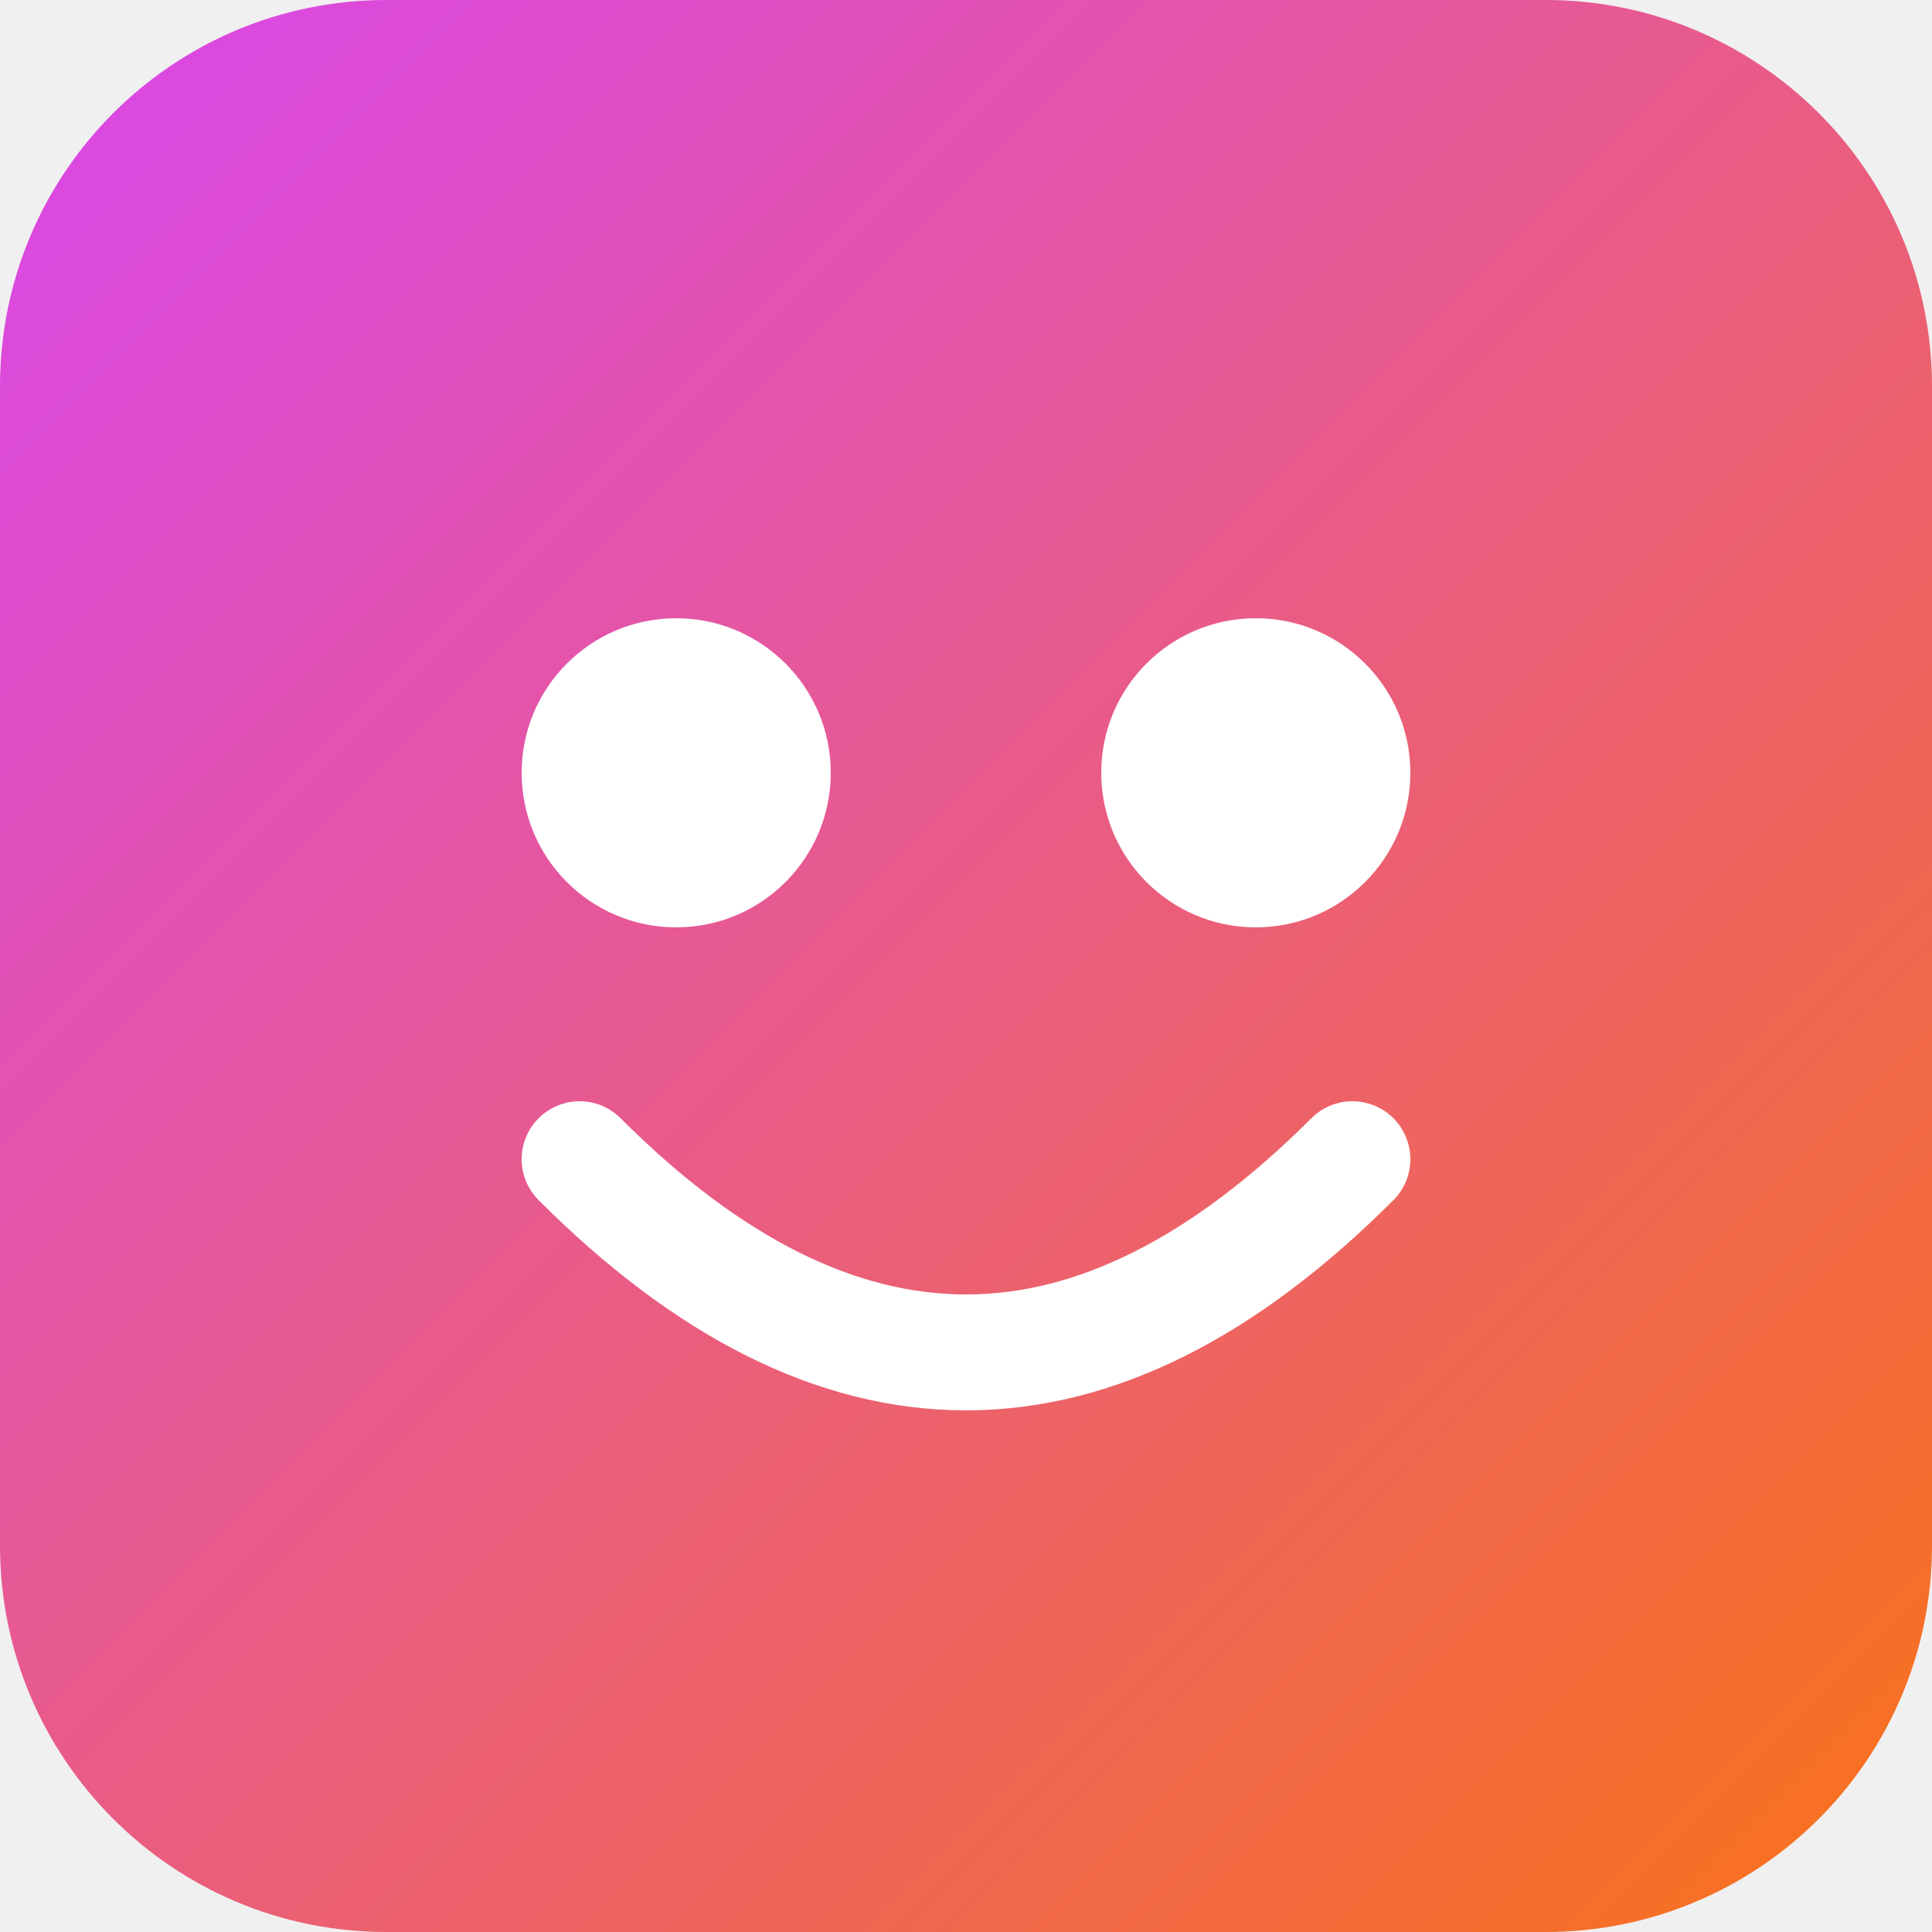
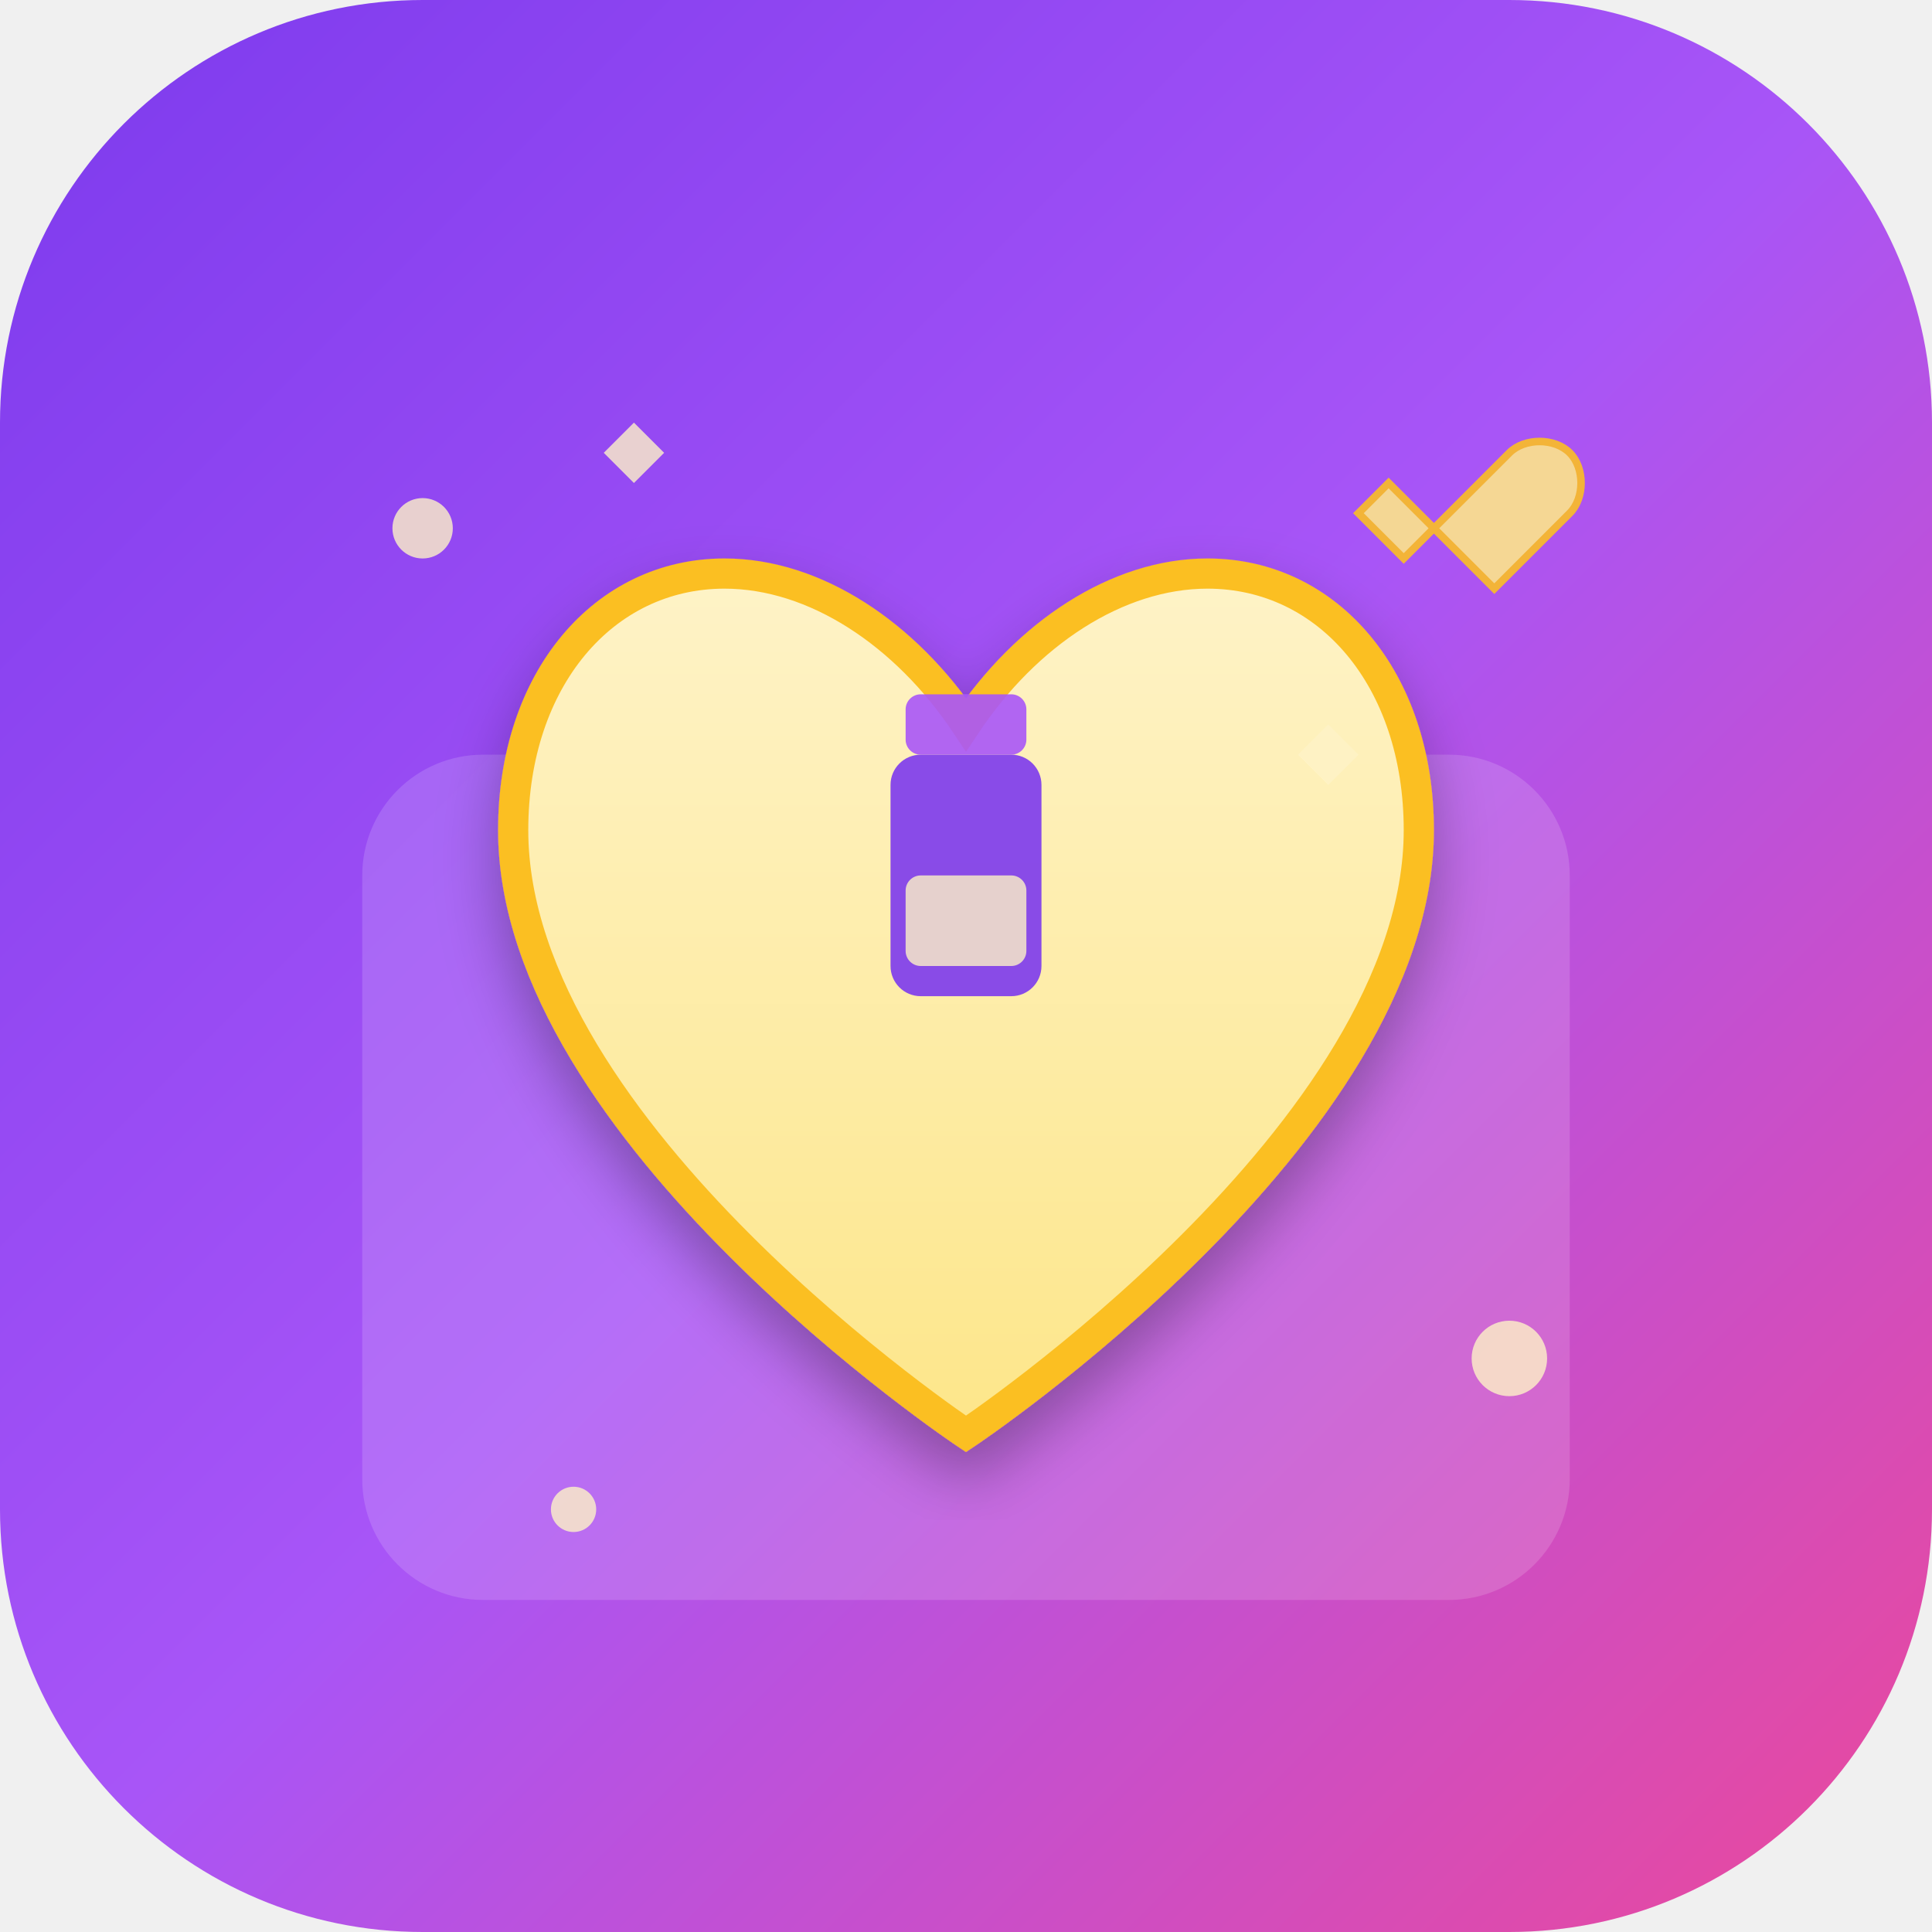
- <svg xmlns="http://www.w3.org/2000/svg" viewBox="0 0 100 100">
+ <svg xmlns="http://www.w3.org/2000/svg" viewBox="0 0 128 128">
  <defs>
-     <linearGradient id="grad" x1="0%" y1="0%" x2="100%" y2="100%">
-       <stop offset="0%" style="stop-color:#d946ef;stop-opacity:1" />
-       <stop offset="100%" style="stop-color:#f97316;stop-opacity:1" />
+     <linearGradient id="bgGrad" x1="0%" y1="0%" x2="100%" y2="100%">
+       <stop offset="0%" style="stop-color:#7c3aed;stop-opacity:1" />
+       <stop offset="50%" style="stop-color:#a855f7;stop-opacity:1" />
+       <stop offset="100%" style="stop-color:#ec4899;stop-opacity:1" />
    </linearGradient>
+     <linearGradient id="heartGrad" x1="0%" y1="0%" x2="0%" y2="100%">
+       <stop offset="0%" style="stop-color:#fef3c7;stop-opacity:1" />
+       <stop offset="100%" style="stop-color:#fde68a;stop-opacity:1" />
+     </linearGradient>
+     <filter id="shadow">
+       <feDropShadow dx="0" dy="2" stdDeviation="2" flood-opacity="0.3" />
+     </filter>
  </defs>
-   <rect width="100" height="100" rx="20" fill="url(#grad)" />
-   <g fill="white">
-     <circle cx="35" cy="40" r="8" />
-     <circle cx="65" cy="40" r="8" />
-     <path d="M30 60 Q50 80 70 60" stroke="white" stroke-width="6" fill="none" stroke-linecap="round" />
+   <rect width="128" height="128" rx="28" fill="url(#bgGrad)" />
+   <rect x="24" y="50" width="80" height="56" rx="8" fill="#ffffff" opacity="0.15" />
+   <g filter="url(#shadow)">
+     <path d="M64 95 C64 95 34 75 34 55 C34 45 40 38 48 38 C54 38 60 42 64 48 C68 42 74 38 80 38 C88 38 94 45 94 55 C94 75 64 95 64 95 Z" fill="url(#heartGrad)" stroke="#fbbf24" stroke-width="2" />
+     <g transform="translate(64, 58)">
+       <rect x="-5" y="-8" width="10" height="16" rx="2" fill="#7c3aed" opacity="0.9" />
+       <rect x="-4" y="-12" width="8" height="4" rx="1" fill="#a855f7" opacity="0.9" />
+       <rect x="-4" y="0" width="8" height="6" rx="1" fill="#fef3c7" opacity="0.8" />
+     </g>
+   </g>
+   <g transform="translate(92, 32)" opacity="0.9">
+     <path d="M0 0 L3 3 L1 5 L-2 2 Z M3 3 L8 -2 C9 -3 11 -3 12 -2 C13 -1 13 1 12 2 L7 7 L3 3 Z" fill="#fde68a" stroke="#fbbf24" stroke-width="0.5" />
+   </g>
+   <g fill="#fef3c7" opacity="0.8">
+     <circle cx="28" cy="35" r="2" />
+     <circle cx="100" cy="90" r="2.5" />
+     <circle cx="38" cy="100" r="1.5" />
+     <path d="M88 48 L90 50 L88 52 L86 50 Z" />
+     <path d="M42 28 L44 30 L42 32 L40 30 Z" />
  </g>
</svg>
